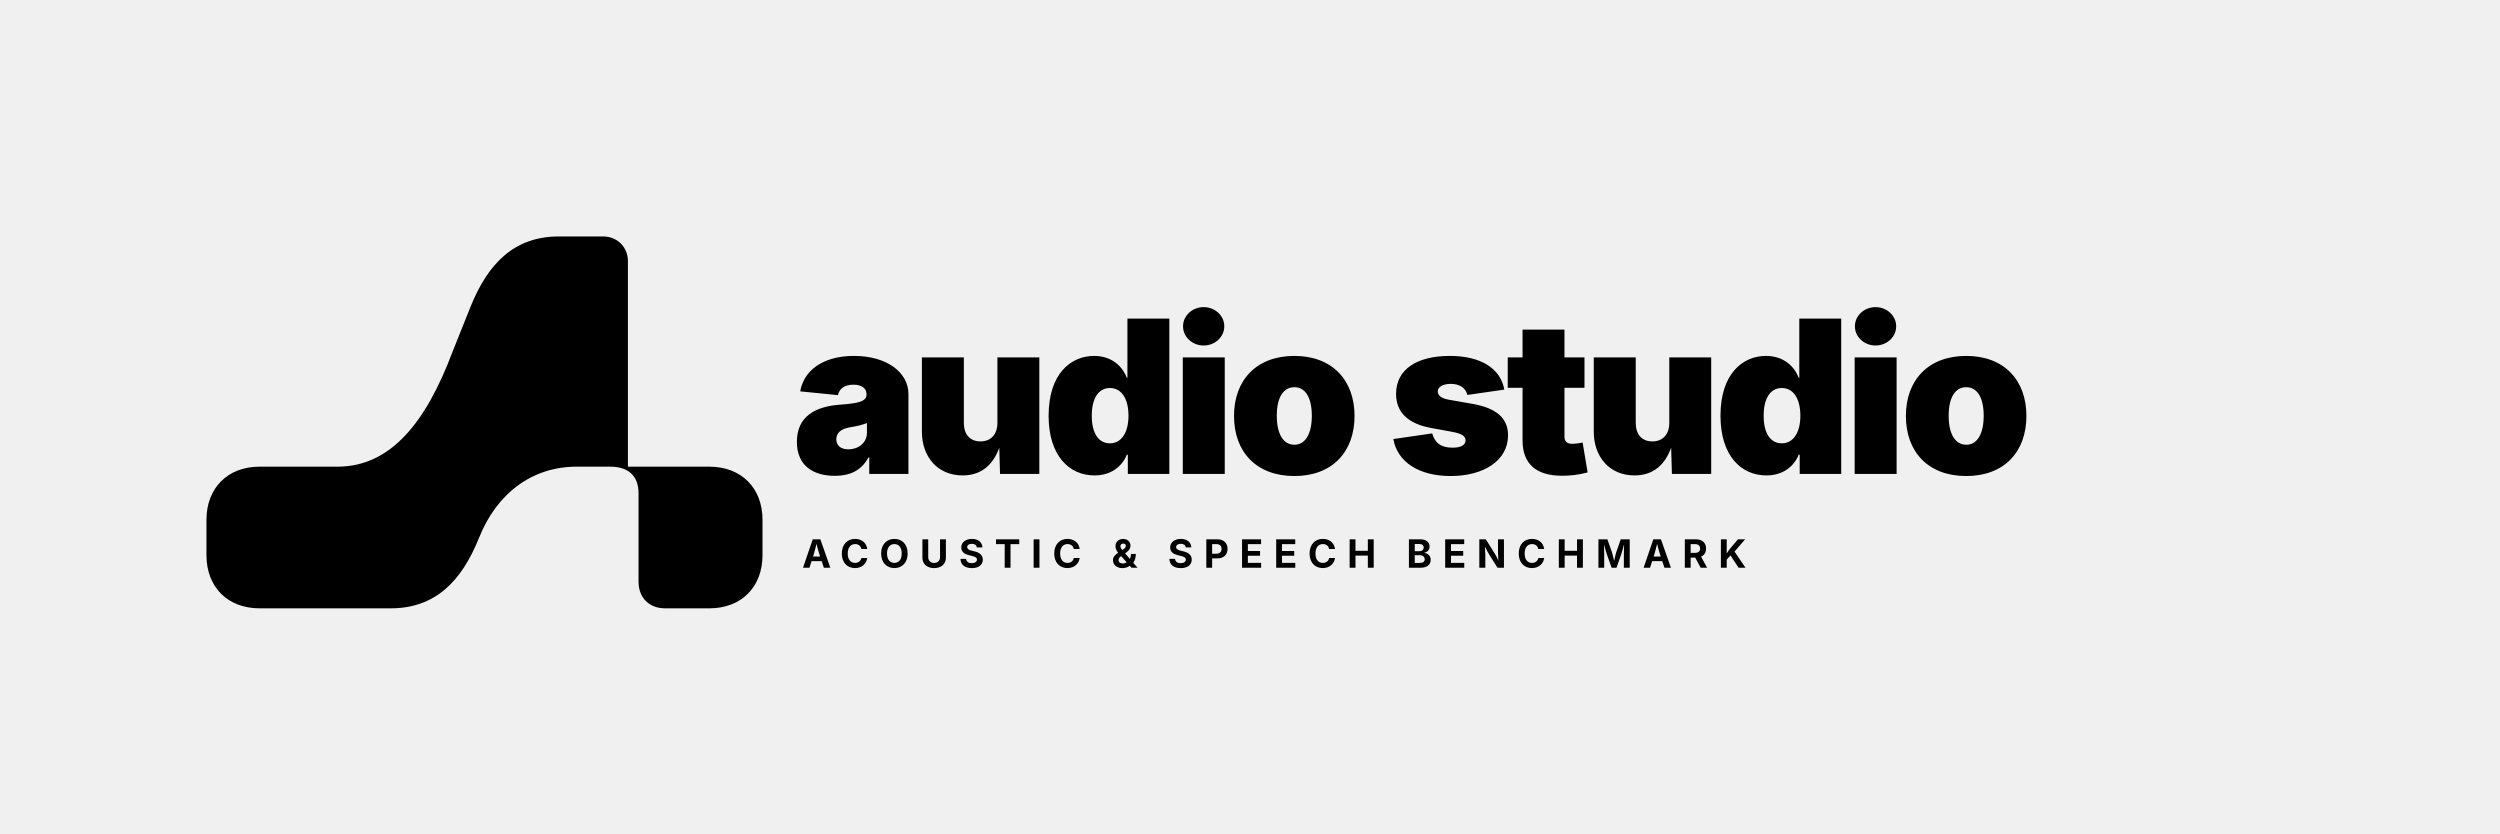
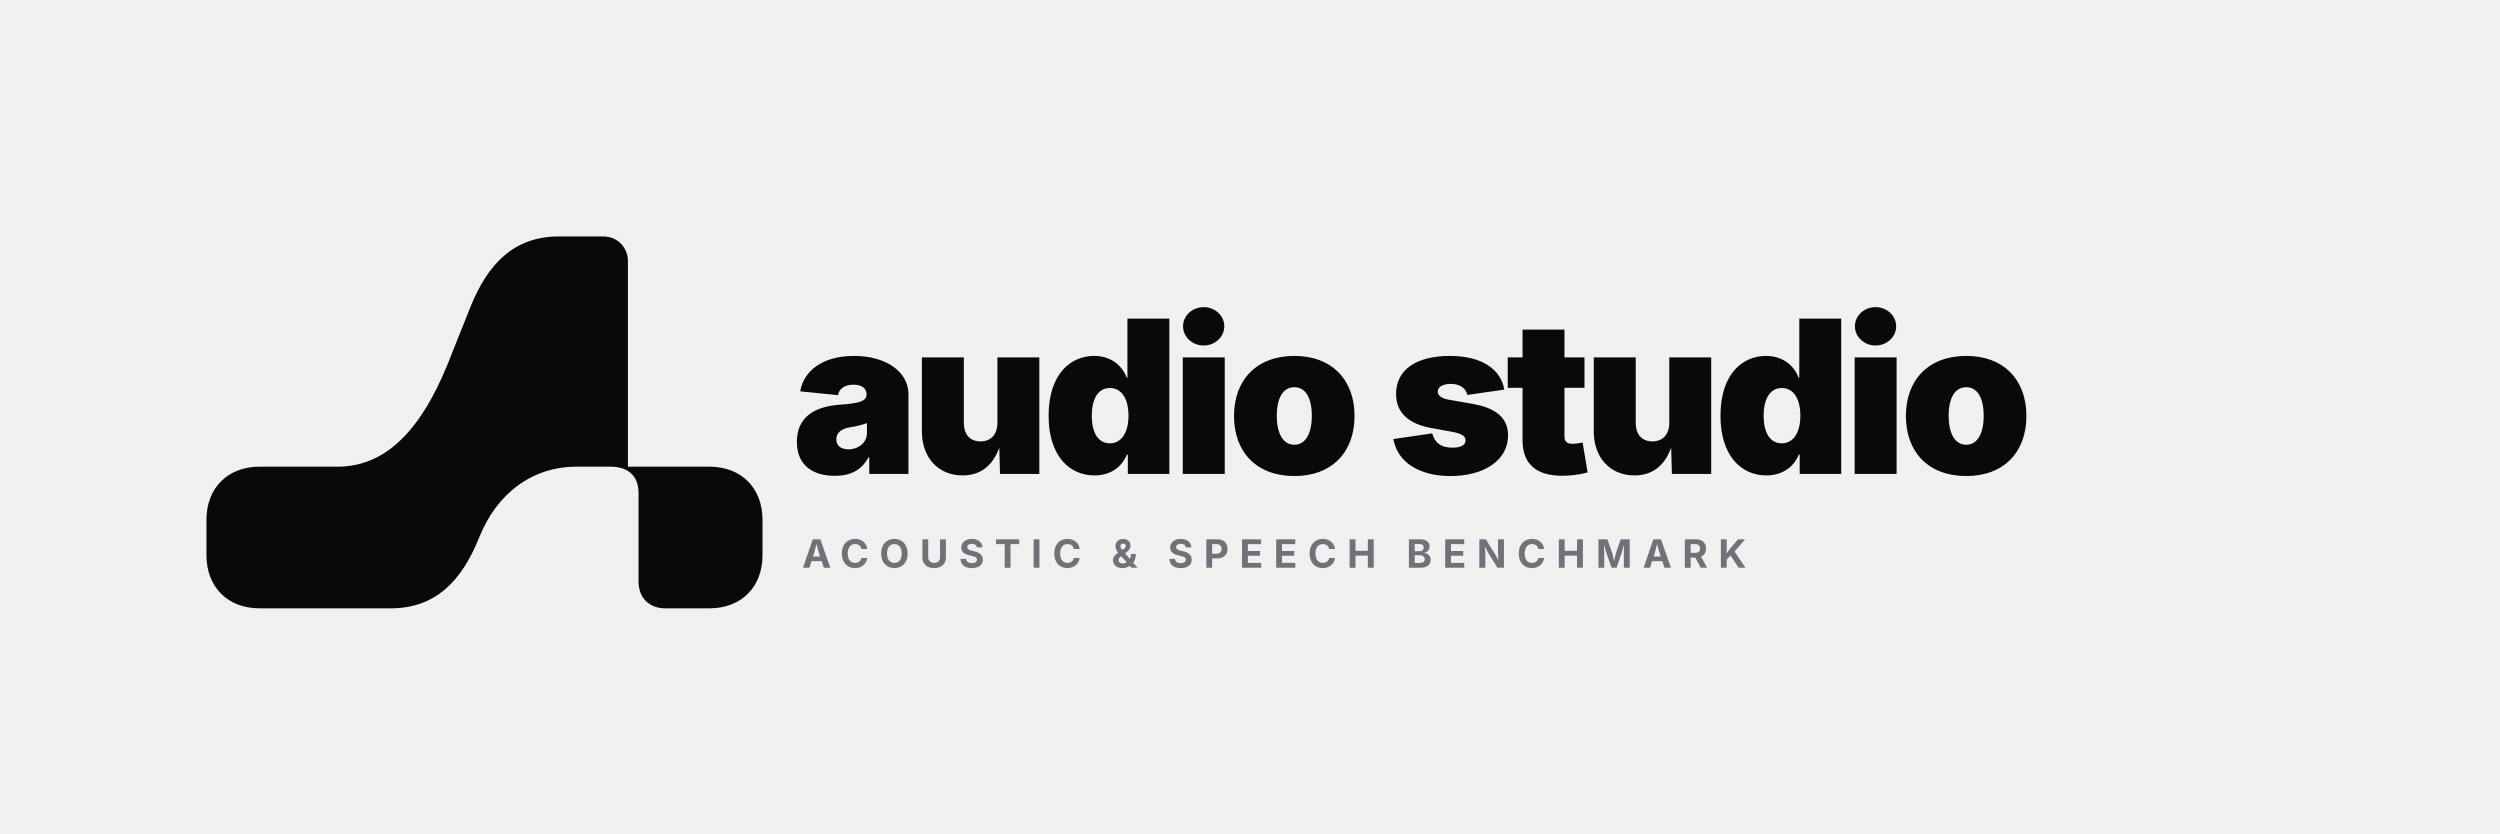
- <svg xmlns="http://www.w3.org/2000/svg" fill="#000000" viewBox="0 0 960 320" width="960" height="320">
+ <svg xmlns="http://www.w3.org/2000/svg" viewBox="0 0 960 320" width="960" height="320">
+   <style>
+     .mark { fill: #09090B; }
+     .title { fill: #09090B; }
+     .sub { fill: #71717A; }
+     @media (prefers-color-scheme: dark) {
+       .mark { fill: #FFFFFF; }
+       .title { fill: #FFFFFF; }
+       .sub { fill: #A1A1AA; }
+     }
+   </style>
  <g transform="translate(48, 50)">
    <g transform="scale(0.68) translate(-40, -50)">
-       <path d="M 116 320 C 98 320, 86 308, 86 290 L 86 270 C 86 252, 98 240, 116 240 L 160 240 C 190 240, 210 215, 225 175 L 235 150 C 245 125, 260 110, 285 110 L 310 110 C 318 110, 324 116, 324 124 L 324 240 L 370 240 C 388 240, 400 252, 400 270 L 400 290 C 400 308, 388 320, 370 320 L 345 320 C 336 320, 330 314, 330 305 L 330 255 C 330 245, 324 240, 314 240 L 295 240 C 270 240, 250 255, 240 280 C 230 305, 215 320, 190 320 Z" fill="#000000" />
+       <path d="M 116 320 C 98 320, 86 308, 86 290 L 86 270 C 86 252, 98 240, 116 240 L 160 240 C 190 240, 210 215, 225 175 L 235 150 C 245 125, 260 110, 285 110 L 310 110 C 318 110, 324 116, 324 124 L 324 240 L 370 240 C 388 240, 400 252, 400 270 L 400 290 C 400 308, 388 320, 370 320 L 345 320 C 336 320, 330 314, 330 305 L 330 255 C 330 245, 324 240, 314 240 L 295 240 C 270 240, 250 255, 240 280 C 230 305, 215 320, 190 320 Z" class="mark" />
    </g>
-     <text x="256" y="132" font-family="-apple-system, BlinkMacSystemFont, 'Inter', 'SF Pro Display', sans-serif" font-size="82" font-weight="900" letter-spacing="-3" fill="#000000">audio studio</text>
-     <text x="260" y="168" font-family="-apple-system, BlinkMacSystemFont, 'Inter', sans-serif" font-size="15" font-weight="700" letter-spacing="4" fill="#000000">ACOUSTIC &amp; SPEECH BENCHMARK</text>
+     <text x="256" y="132" font-family="-apple-system, BlinkMacSystemFont, 'Inter', 'SF Pro Display', sans-serif" font-size="82" font-weight="900" letter-spacing="-3" class="title">audio studio</text>
+     <text x="260" y="168" font-family="-apple-system, BlinkMacSystemFont, 'Inter', sans-serif" font-size="15" font-weight="700" letter-spacing="4" class="sub">ACOUSTIC &amp; SPEECH BENCHMARK</text>
  </g>
</svg>
